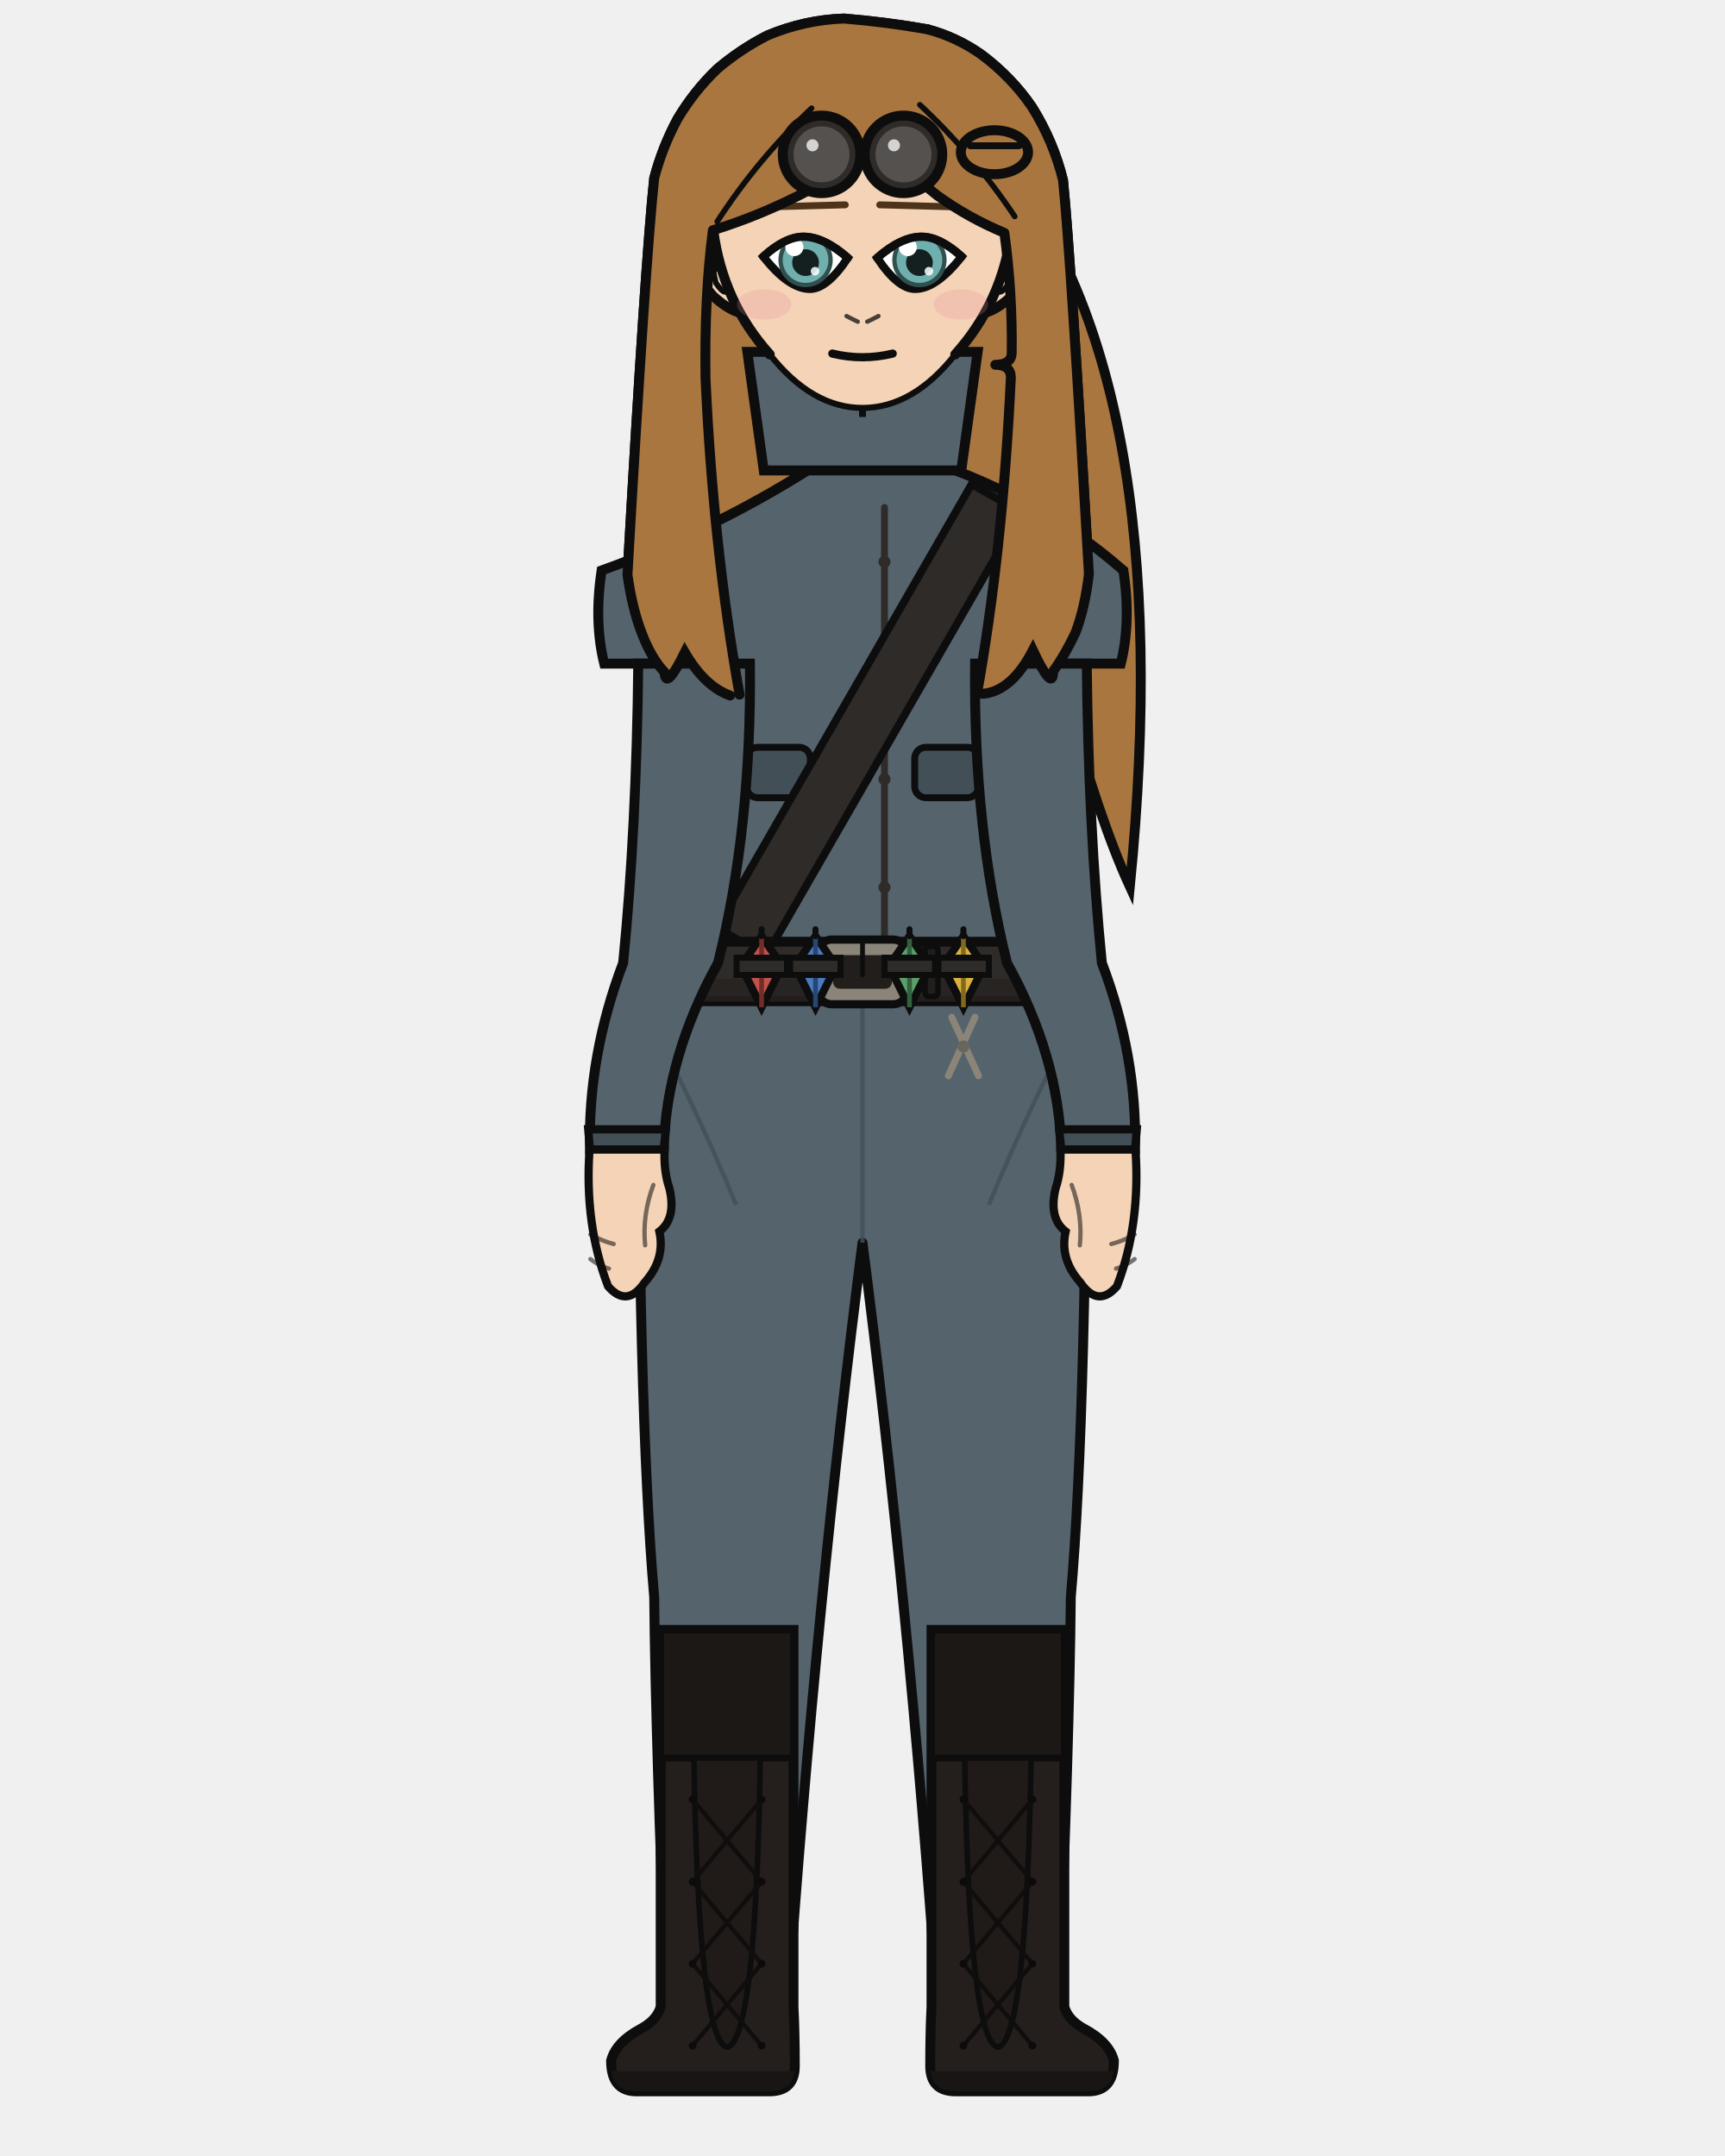
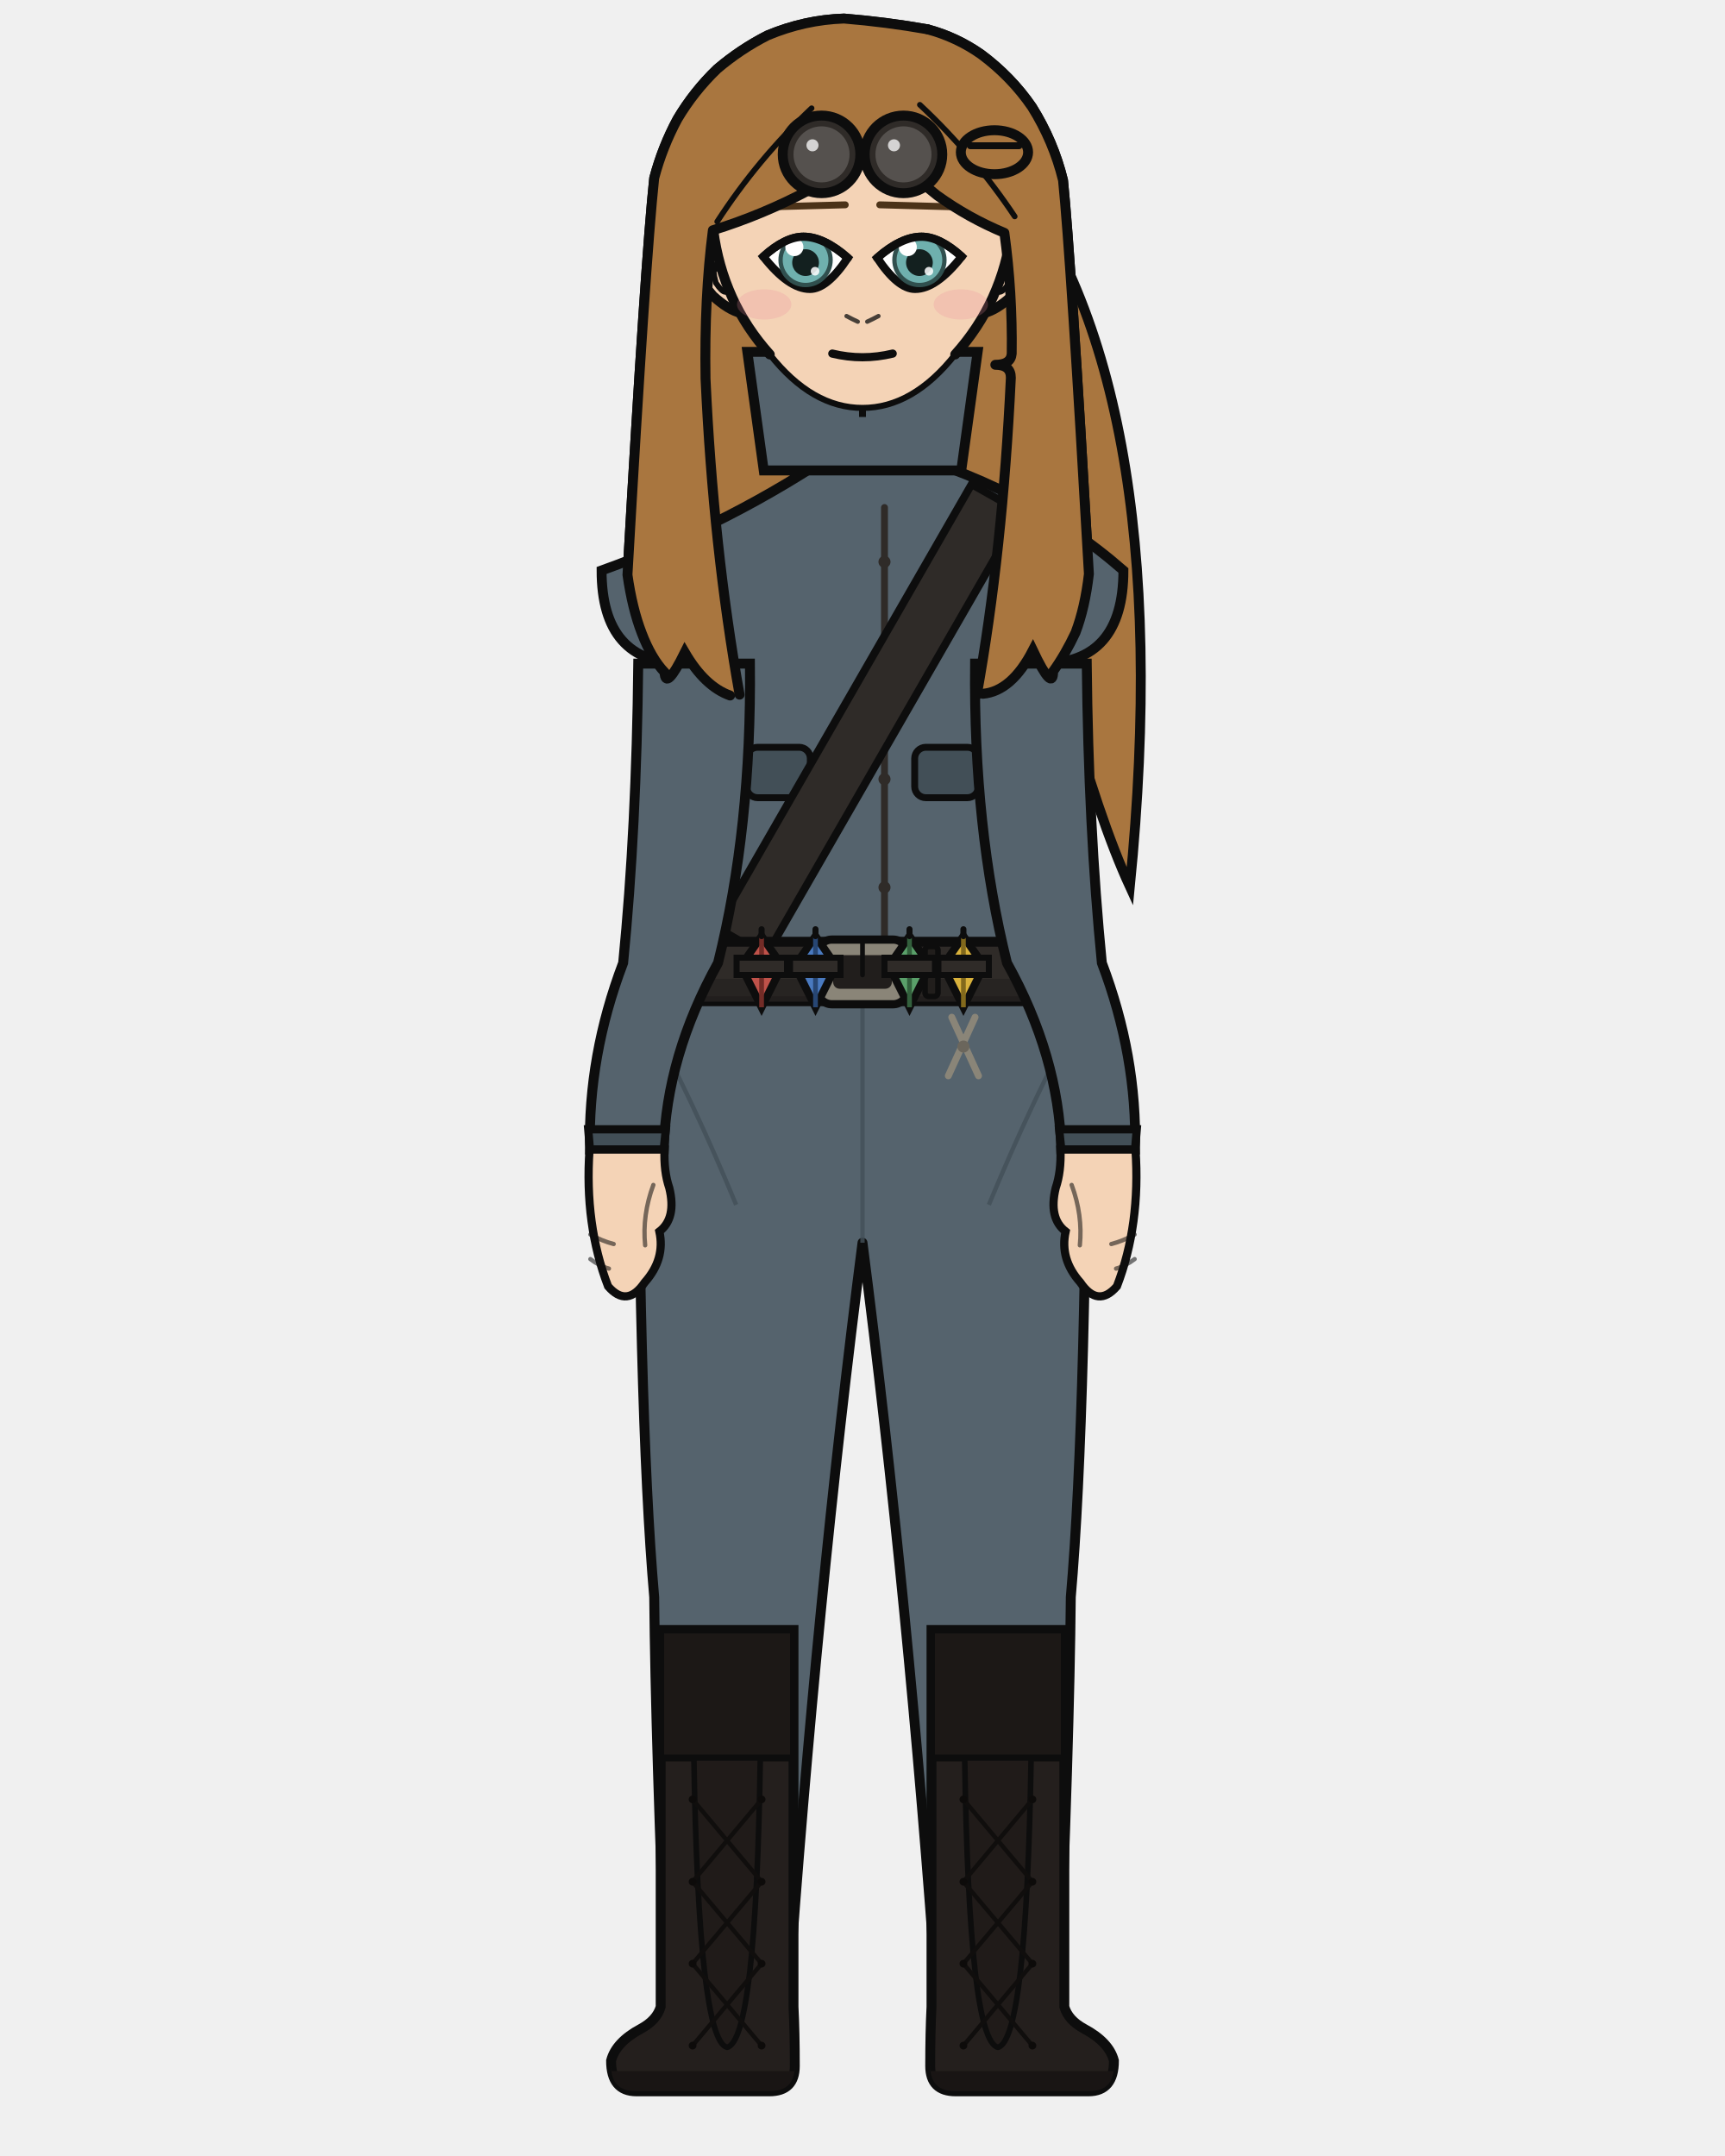
<svg xmlns="http://www.w3.org/2000/svg" width="400" height="500" viewBox="0 0 400 500">
  <defs>
    <clipPath id="hair-front">
      <path d="M 171.5 161.1 Q 165.4 127.0 163.6 87.8 Q 163.3 68.9 165.3 53.4 Q 176.9 49.8 187.6 44.1 Q 196.7 38.5 204.0 30.3 Q 209.3 39.1 217.3 45.3 Q 224.5 50.5 232.9 54.0 Q 234.8 67.9 234.6 82.0 Q 234.4 84.6 230.8 84.6 Q 234.4 84.6 234.4 87.6 Q 232.5 127.8 226.5 161.2 Q 227.2 161.1 227.9 160.9 Q 234.6 160.3 239.5 150.8 Q 244.2 160.7 244.2 155.7 Q 247.0 151.8 249.4 146.7 Q 251.6 140.9 252.5 133.1 Q 248.3 59.6 246.5 41.8 Q 244.3 32.8 239.3 24.8 Q 234.5 17.8 227.5 12.6 Q 221.8 8.6 215.1 6.8 Q 205.5 5.1 195.7 4.3 Q 186.6 4.6 178.0 8.2 Q 171.7 11.4 166.3 16.0 Q 160.9 21.2 157.1 27.6 Q 153.6 34.1 151.7 41.3 Q 149.7 60.0 145.5 133.3 Q 146.6 141.1 148.8 146.8 Q 151.0 152.6 154.1 155.9 Q 154.3 160.4 158.8 151.3 Q 163.4 159.2 169.3 161.3 Q 170.4 161.2 171.5 161.1 Z" />
    </clipPath>
  </defs>
  <path d="M 230.6 35.3 Q 273.8 86.4 262.0 205.6 Q 247.9 175.0 229.0 86.4 Z" fill="#a9763f" stroke="#0d0d0d" stroke-width="2.3" />
  <path d="M 169.3 161.3 Q 163.4 159.2 158.8 151.3 Q 154.3 160.4 154.1 155.9 Q 151.0 152.6 148.8 146.8 Q 146.6 141.1 145.5 133.3 Q 149.7 60.0 151.7 41.3 Q 153.6 34.1 157.1 27.6 Q 160.9 21.2 166.3 16.0 Q 171.7 11.4 178.0 8.2 Q 186.6 4.6 195.7 4.3 Q 205.5 5.1 215.1 6.8 Q 221.8 8.6 227.5 12.6 Q 234.5 17.8 239.3 24.8 Q 244.3 32.8 246.5 41.8 Q 248.3 59.6 252.5 133.1 Q 251.6 140.9 249.4 146.7 Q 247.0 151.8 244.2 155.7 Q 244.2 160.7 239.5 150.8 Q 234.6 160.3 227.9 160.9 Q 198.6 167.6 169.3 161.3 Z" fill="#a9763f" />
  <path d="M 169.3 161.3 Q 163.4 159.2 158.8 151.3 Q 154.3 160.4 154.1 155.9 Q 151.0 152.6 148.8 146.8 Q 146.6 141.1 145.5 133.3 Q 149.7 60.0 151.7 41.3 Q 153.6 34.1 157.1 27.6 Q 160.9 21.2 166.3 16.0 Q 171.7 11.4 178.0 8.2 Q 186.6 4.6 195.7 4.3 Q 205.5 5.1 215.1 6.8 Q 221.8 8.6 227.5 12.6 Q 234.5 17.8 239.3 24.8 Q 244.3 32.8 246.5 41.8 Q 248.3 59.6 252.5 133.1 Q 251.6 140.9 249.4 146.7 Q 247.0 151.8 244.2 155.7 Q 244.2 160.7 239.5 150.8 Q 234.6 160.3 227.9 160.9 Q 198.6 167.6 169.3 161.3 Z" fill="none" stroke="#0d0d0d" stroke-width="2.3" stroke-linecap="round" stroke-linejoin="round" />
  <rect x="184.3" y="86.7" width="31.4" height="34.1" rx="11.0" fill="#f4d3b6" />
  <line x1="184.3" y1="86.7" x2="184.3" y2="120.9" stroke="#0d0d0d" stroke-width="2.3" />
  <line x1="215.7" y1="86.7" x2="215.7" y2="120.9" stroke="#0d0d0d" stroke-width="2.3" />
  <path d="M 147.9 225.3 L 252.1 225.3 Q 252.1 326.9 248.3 370.4 Q 248.0 403.7 245.4 465.4 L 217.4 465.4 Q 210.6 370.4 200.0 288.2 Q 189.4 370.4 182.6 465.4 L 154.6 465.4 Q 152.0 403.7 151.7 370.4 Q 147.9 326.9 147.9 225.3 Z" fill="#55636d" stroke="#0d0d0d" stroke-width="2.3" stroke-linejoin="round" />
  <line x1="200.0" y1="232.9" x2="200.0" y2="288.2" stroke="#424f57" stroke-width="1.0" opacity="0.8" />
  <path d="M 149.9 235.4 Q 160.3 254.3 170.7 279.4" fill="none" stroke="#424f57" stroke-width="1.0" opacity="0.8" />
  <path d="M 250.1 235.4 Q 239.7 254.3 229.3 279.4" fill="none" stroke="#424f57" stroke-width="1.0" opacity="0.8" />
  <path d="M 184.0 378.0 L 184.0 465.4 Q 184.3 471.3 184.3 479.1 Q 184.3 485.0 178.4 485.0 L 147.6 485.0 Q 141.7 485.0 141.7 477.9 Q 142.8 473.6 148.6 470.5 Q 152.3 468.5 153.2 465.4 L 153.2 378.0 Z" fill="#241f1d" stroke="#0d0d0d" stroke-width="2.3" />
  <path d="M 184.3 480.3 L 141.7 480.3 L 141.7 479.1 Q 141.7 485.0 147.6 485.0 L 178.4 485.0 Q 184.3 485.0 184.3 479.1 Z" fill="#191514" />
  <rect x="153.2" y="378.0" width="30.8" height="29.7" fill="#1c1816" stroke="#0d0d0d" stroke-width="1.6" />
  <path d="M 160.9 407.7 L 176.3 407.7 Q 175.3 473.2 168.6 474.8 Q 162.0 473.2 160.9 407.7 Z" fill="#201b19" stroke="#0d0d0d" stroke-width="1.3" />
  <line x1="176.6" y1="417.3" x2="160.6" y2="436.4" stroke="#100e0d" stroke-width="1.0" stroke-linecap="round" />
  <line x1="160.6" y1="417.3" x2="176.6" y2="436.4" stroke="#100e0d" stroke-width="1.0" stroke-linecap="round" />
  <line x1="176.6" y1="436.4" x2="160.6" y2="455.4" stroke="#100e0d" stroke-width="1.0" stroke-linecap="round" />
  <line x1="160.6" y1="436.4" x2="176.6" y2="455.4" stroke="#100e0d" stroke-width="1.0" stroke-linecap="round" />
  <line x1="176.6" y1="455.4" x2="160.6" y2="474.4" stroke="#100e0d" stroke-width="1.0" stroke-linecap="round" />
  <line x1="160.6" y1="455.4" x2="176.6" y2="474.4" stroke="#100e0d" stroke-width="1.0" stroke-linecap="round" />
  <circle cx="160.6" cy="417.3" r="0.9" fill="#0d0b0a" />
  <circle cx="176.6" cy="417.3" r="0.9" fill="#0d0b0a" />
  <circle cx="160.6" cy="436.4" r="0.9" fill="#0d0b0a" />
  <circle cx="176.6" cy="436.4" r="0.9" fill="#0d0b0a" />
  <circle cx="160.6" cy="455.4" r="0.9" fill="#0d0b0a" />
  <circle cx="176.6" cy="455.4" r="0.9" fill="#0d0b0a" />
  <circle cx="160.6" cy="474.4" r="0.9" fill="#0d0b0a" />
  <circle cx="176.6" cy="474.4" r="0.9" fill="#0d0b0a" />
  <path d="M 216.0 378.0 L 216.0 465.4 Q 215.7 471.3 215.7 479.1 Q 215.7 485.0 221.6 485.0 L 252.4 485.0 Q 258.3 485.0 258.3 477.9 Q 257.2 473.6 251.4 470.5 Q 247.7 468.5 246.8 465.4 L 246.8 378.0 Z" fill="#241f1d" stroke="#0d0d0d" stroke-width="2.3" />
  <path d="M 215.7 480.3 L 258.3 480.3 L 258.3 479.1 Q 258.3 485.0 252.4 485.0 L 221.6 485.0 Q 215.7 485.0 215.7 479.1 Z" fill="#191514" />
  <rect x="216.0" y="378.0" width="30.8" height="29.7" fill="#1c1816" stroke="#0d0d0d" stroke-width="1.6" />
  <path d="M 223.7 407.7 L 239.1 407.7 Q 238.0 473.2 231.4 474.8 Q 224.7 473.2 223.7 407.7 Z" fill="#201b19" stroke="#0d0d0d" stroke-width="1.3" />
  <line x1="239.4" y1="417.3" x2="223.4" y2="436.4" stroke="#100e0d" stroke-width="1.0" stroke-linecap="round" />
  <line x1="223.4" y1="417.3" x2="239.4" y2="436.4" stroke="#100e0d" stroke-width="1.0" stroke-linecap="round" />
  <line x1="239.4" y1="436.4" x2="223.4" y2="455.4" stroke="#100e0d" stroke-width="1.0" stroke-linecap="round" />
  <line x1="223.4" y1="436.4" x2="239.4" y2="455.4" stroke="#100e0d" stroke-width="1.0" stroke-linecap="round" />
  <line x1="239.4" y1="455.4" x2="223.4" y2="474.4" stroke="#100e0d" stroke-width="1.0" stroke-linecap="round" />
  <line x1="223.4" y1="455.4" x2="239.4" y2="474.4" stroke="#100e0d" stroke-width="1.0" stroke-linecap="round" />
  <circle cx="223.4" cy="417.3" r="0.9" fill="#0d0b0a" />
  <circle cx="239.4" cy="417.3" r="0.9" fill="#0d0b0a" />
  <circle cx="223.4" cy="436.4" r="0.9" fill="#0d0b0a" />
  <circle cx="239.4" cy="436.4" r="0.9" fill="#0d0b0a" />
  <circle cx="223.4" cy="455.4" r="0.9" fill="#0d0b0a" />
  <circle cx="239.4" cy="455.4" r="0.9" fill="#0d0b0a" />
  <circle cx="223.4" cy="474.4" r="0.9" fill="#0d0b0a" />
  <circle cx="239.4" cy="474.4" r="0.9" fill="#0d0b0a" />
-   <path d="M 195.6 103.6 Q 169.8 121.4 139.5 132.3 Q 137.7 144.2 140.1 153.9 L 158.5 153.9 Q 158.5 192.0 161.0 223.3 Q 160.6 224.4 160.6 225.3 L 239.4 225.3 Q 239.4 224.4 239.0 223.3 Q 241.5 192.0 241.5 153.9 L 259.9 153.9 Q 262.3 144.2 260.5 132.3 Q 237.5 112.2 204.4 103.6 L 200.0 108.0 Z" fill="#55636d" stroke="#0d0d0d" stroke-width="2.3" />
+   <path d="M 195.6 103.6 Q 169.8 121.4 139.5 132.3 Q 139.5 153.9 158.5 153.9 Q 158.5 192.0 161.0 223.3 Q 160.6 224.4 160.6 225.3 L 239.4 225.3 Q 239.4 224.4 239.0 223.3 Q 241.5 192.0 241.5 153.9 Q 260.5 153.9 260.5 132.3 Q 237.5 112.2 204.4 103.6 L 200.0 108.0 Z" fill="#55636d" stroke="#0d0d0d" stroke-width="2.3" />
  <path d="M 205.1 117.7 L 205.1 218.4" fill="none" stroke="#2f2b28" stroke-width="1.6" stroke-linecap="round" />
  <circle cx="205.1" cy="130.3" r="1.4" fill="#2f2b28" />
  <circle cx="205.1" cy="155.5" r="1.4" fill="#2f2b28" />
  <circle cx="205.1" cy="180.7" r="1.4" fill="#2f2b28" />
  <circle cx="205.1" cy="205.8" r="1.4" fill="#2f2b28" />
  <rect x="173.1" y="173.3" width="14.8" height="11.7" rx="2.6" fill="#424f57" stroke="#0d0d0d" stroke-width="1.6" />
  <rect x="212.1" y="173.3" width="14.8" height="11.7" rx="2.6" fill="#424f57" stroke="#0d0d0d" stroke-width="1.6" />
  <path d="M 225.3 112.3 L 166.2 215.1 L 177.6 221.7 L 236.8 118.8 Z" fill="#2f2b28" stroke="#0d0d0d" stroke-width="1.8" />
  <rect x="159.8" y="218.4" width="80.3" height="13.8" rx="2.5" fill="#2f2b28" stroke="#0d0d0d" stroke-width="2.3" />
  <rect x="159.8" y="227.0" width="80.3" height="5.3" rx="2.5" fill="#262220" opacity="0.8" />
  <rect x="189.6" y="217.9" width="20.8" height="15.0" rx="3.3" fill="#8a8578" stroke="#0d0d0d" stroke-width="1.9" />
  <rect x="193.2" y="221.5" width="13.6" height="7.8" rx="1.5" fill="#211e1c" />
  <line x1="200.0" y1="217.9" x2="200.0" y2="226.1" stroke="#0d0d0d" stroke-width="1.1" stroke-linecap="round" />
  <rect x="214.5" y="219.5" width="3.0" height="11.6" rx="0.9" fill="#211e1c" stroke="#0d0d0d" stroke-width="1.3" />
  <path d="M 176.6 217.1 L 181.4 224.0 L 176.6 233.6 L 171.8 224.0 Z" fill="#c0524a" stroke="#0d0d0d" stroke-width="1.8" />
  <line x1="176.6" y1="217.1" x2="176.6" y2="233.6" stroke="#732c27" stroke-width="1.1" />
  <line x1="176.6" y1="215.5" x2="176.6" y2="217.1" stroke="#0d0d0d" stroke-width="1.4" stroke-linecap="round" />
  <rect x="170.8" y="222.1" width="11.7" height="4.0" fill="#2f2b28" stroke="#0d0d0d" stroke-width="1.4" />
  <path d="M 189.1 217.1 L 193.9 224.0 L 189.1 233.6 L 184.3 224.0 Z" fill="#4a7ac0" stroke="#0d0d0d" stroke-width="1.8" />
  <line x1="189.1" y1="217.1" x2="189.1" y2="233.6" stroke="#274673" stroke-width="1.1" />
  <line x1="189.1" y1="215.5" x2="189.1" y2="217.1" stroke="#0d0d0d" stroke-width="1.4" stroke-linecap="round" />
  <rect x="183.2" y="222.1" width="11.7" height="4.0" fill="#2f2b28" stroke="#0d0d0d" stroke-width="1.4" />
  <path d="M 210.9 217.1 L 215.7 224.0 L 210.9 233.6 L 206.1 224.0 Z" fill="#5aa06a" stroke="#0d0d0d" stroke-width="1.8" />
  <line x1="210.9" y1="217.1" x2="210.9" y2="233.6" stroke="#33603d" stroke-width="1.1" />
  <line x1="210.9" y1="215.5" x2="210.9" y2="217.1" stroke="#0d0d0d" stroke-width="1.4" stroke-linecap="round" />
  <rect x="205.1" y="222.1" width="11.7" height="4.0" fill="#2f2b28" stroke="#0d0d0d" stroke-width="1.4" />
  <path d="M 223.4 217.1 L 228.2 224.0 L 223.4 233.6 L 218.6 224.0 Z" fill="#d9b23c" stroke="#0d0d0d" stroke-width="1.8" />
  <line x1="223.4" y1="217.1" x2="223.4" y2="233.6" stroke="#82691c" stroke-width="1.1" />
  <line x1="223.4" y1="215.5" x2="223.4" y2="217.1" stroke="#0d0d0d" stroke-width="1.4" stroke-linecap="round" />
  <rect x="217.6" y="222.1" width="11.7" height="4.0" fill="#2f2b28" stroke="#0d0d0d" stroke-width="1.4" />
  <line x1="220.7" y1="235.9" x2="226.9" y2="249.5" stroke="#8a8578" stroke-width="1.6" stroke-linecap="round" />
  <line x1="226.1" y1="235.9" x2="219.9" y2="249.5" stroke="#8a8578" stroke-width="1.6" stroke-linecap="round" />
  <circle cx="223.4" cy="242.7" r="1.4" fill="#6b665c" />
  <path d="M 173.9 153.9 L 148.0 153.9 Q 147.6 192.0 144.5 223.3 Q 136.3 244.9 136.8 266.6 L 153.9 266.6 Q 154.5 244.9 166.5 223.3 Q 174.3 192.0 173.9 153.9 Z" fill="#55636d" stroke="#0d0d0d" stroke-width="2.3" />
  <path d="M 136.4 261.9 L 154.4 261.9 L 153.9 266.6 L 136.8 266.6 Z" fill="#424f57" stroke="#0d0d0d" stroke-width="1.9" />
  <path d="M 136.7 266.6 Q 135.5 284.0 141.0 298.3 Q 145.4 303.4 149.5 297.4 Q 154.3 292.0 152.9 285.6 Q 156.9 282.5 155.2 275.5 Q 153.9 271.7 154.1 266.6 Z" fill="#f4d3b6" stroke="#0d0d0d" stroke-width="1.9" />
  <path d="M 151.5 274.8 Q 148.9 281.8 149.6 288.8" fill="none" stroke="#0d0d0d" stroke-width="1.0" opacity="0.55" stroke-linecap="round" />
  <path d="M 136.9 286.3 Q 139.6 287.8 142.3 288.5" fill="none" stroke="#0d0d0d" stroke-width="1.0" opacity="0.55" stroke-linecap="round" />
  <path d="M 136.9 292.0 Q 139.0 293.6 141.2 294.2" fill="none" stroke="#0d0d0d" stroke-width="1.0" opacity="0.55" stroke-linecap="round" />
  <path d="M 226.1 153.9 L 252.0 153.9 Q 252.4 192.0 255.5 223.3 Q 263.7 244.9 263.2 266.6 L 246.1 266.6 Q 245.5 244.9 233.5 223.3 Q 225.7 192.0 226.1 153.9 Z" fill="#55636d" stroke="#0d0d0d" stroke-width="2.3" />
  <path d="M 245.6 261.9 L 263.6 261.9 L 263.2 266.6 L 246.1 266.6 Z" fill="#424f57" stroke="#0d0d0d" stroke-width="1.9" />
  <path d="M 263.3 266.6 Q 264.5 284.0 259.0 298.3 Q 254.6 303.4 250.5 297.4 Q 245.7 292.0 247.1 285.6 Q 243.1 282.5 244.8 275.5 Q 246.1 271.7 245.9 266.6 Z" fill="#f4d3b6" stroke="#0d0d0d" stroke-width="1.9" />
  <path d="M 248.5 274.8 Q 251.1 281.8 250.4 288.8" fill="none" stroke="#0d0d0d" stroke-width="1.0" opacity="0.55" stroke-linecap="round" />
  <path d="M 263.1 286.3 Q 260.4 287.8 257.7 288.5" fill="none" stroke="#0d0d0d" stroke-width="1.0" opacity="0.55" stroke-linecap="round" />
  <path d="M 263.1 292.0 Q 261.0 293.6 258.8 294.2" fill="none" stroke="#0d0d0d" stroke-width="1.0" opacity="0.55" stroke-linecap="round" />
  <path d="M 173.3 81.6 L 226.7 81.6 L 222.9 109.1 L 177.1 109.1 Z" fill="#55636d" stroke="#0d0d0d" stroke-width="2.3" />
  <path d="M 200.0 81.6 L 200.0 96.7" fill="none" stroke="#0d0d0d" stroke-width="1.6" />
  <path d="M 165.6 54.5 Q 163.3 54.7 162.0 57.0 Q 161.0 59.5 162.0 63.6 Q 163.4 66.5 165.3 68.6 Q 168.9 71.9 171.8 72.6 Z" fill="#f4d3b6" />
  <path d="M 165.6 54.5 Q 163.3 54.7 162.0 57.0 Q 161.0 59.5 162.0 63.6 Q 163.4 66.5 165.3 68.6 Q 168.9 71.9 171.8 72.6" fill="none" stroke="#0d0d0d" stroke-width="2.3" stroke-linecap="round" />
  <path d="M 163.1 61.8 Q 162.5 59.8 162.8 59.1 Q 163.2 58.7 164.0 59.2 Q 164.9 60.6 165.9 62.3 Q 165.1 62.3 166.0 65.6 Q 167.4 67.7 168.2 67.7" fill="none" stroke="#0d0d0d" stroke-width="1.3" stroke-linecap="round" />
  <path d="M 234.4 54.5 Q 236.7 54.7 238.0 57.0 Q 239.0 59.5 238.0 63.6 Q 236.6 66.5 234.7 68.6 Q 231.1 71.9 228.2 72.6 Z" fill="#f4d3b6" />
  <path d="M 234.4 54.5 Q 236.7 54.7 238.0 57.0 Q 239.0 59.5 238.0 63.6 Q 236.6 66.5 234.7 68.6 Q 231.1 71.9 228.2 72.6" fill="none" stroke="#0d0d0d" stroke-width="2.3" stroke-linecap="round" />
  <path d="M 236.9 61.8 Q 237.5 59.8 237.2 59.1 Q 236.8 58.7 236.0 59.2 Q 235.1 60.6 234.1 62.3 Q 234.9 62.3 234.0 65.6 Q 232.6 67.7 231.8 67.7" fill="none" stroke="#0d0d0d" stroke-width="1.3" stroke-linecap="round" />
  <path d="M 200.0 14.1 Q 214.6 14.1 225.0 25.6 Q 235.3 37.1 234.6 53.4 Q 232.4 70.1 221.5 82.2 Q 211.7 94.6 200.0 94.6 Q 188.3 94.6 178.5 82.2 Q 167.6 70.1 165.4 53.4 Q 164.7 37.1 175.0 25.6 Q 185.4 14.1 200.0 14.1 Z" fill="#f4d3b6" />
  <path d="M 178.5 82.2 Q 167.6 70.1 165.4 53.4 Q 164.7 37.1 175.0 25.6 Q 185.4 14.1 200.0 14.1 Q 214.6 14.1 225.0 25.6 Q 235.3 37.1 234.6 53.4 Q 232.4 70.1 221.5 82.2" fill="none" stroke="#0d0d0d" stroke-width="2.3" stroke-linecap="round" />
  <path d="M 221.5 82.2 Q 211.7 94.6 200.0 94.6 Q 188.3 94.6 178.5 82.2" fill="none" stroke="#0d0d0d" stroke-width="1.4" stroke-linecap="round" />
  <line x1="196.0" y1="47.5" x2="177.7" y2="48.0" stroke="#4c3319" stroke-width="1.6" stroke-linecap="round" />
  <defs>
    <clipPath id="eye-l">
      <path d="M 196.6 59.8 Q 191.0 54.9 186.3 54.9 Q 182.1 54.9 177.0 59.5 Q 182.9 67.0 187.8 67.0 Q 191.8 67.0 196.6 59.8 Z" />
    </clipPath>
  </defs>
  <path d="M 196.6 59.8 Q 191.0 54.9 186.3 54.9 Q 182.1 54.9 177.0 59.5 Q 182.9 67.0 187.8 67.0 Q 191.8 67.0 196.6 59.8 Z" fill="white" stroke="#0d0d0d" stroke-width="1.9" />
  <g clip-path="url(#eye-l)">
    <circle cx="186.8" cy="60.3" r="6.3" fill="#304f4e" />
    <circle cx="186.8" cy="60.3" r="5.3" fill="#6fb0ae" />
    <circle cx="186.8" cy="60.9" r="3.1" fill="#13201f" />
    <circle cx="184.2" cy="57.3" r="2.1" fill="white" />
    <circle cx="189.0" cy="62.9" r="1.0" fill="white" opacity="0.85" />
  </g>
  <path d="M 196.6 59.8 Q 191.0 54.9 186.3 54.9 Q 182.1 54.9 177.0 59.5" fill="none" stroke="#0d0d0d" stroke-width="1.9" stroke-linecap="round" />
  <line x1="204.0" y1="47.5" x2="222.3" y2="48.0" stroke="#4c3319" stroke-width="1.6" stroke-linecap="round" />
  <defs>
    <clipPath id="eye-r">
      <path d="M 203.4 59.8 Q 209.0 54.9 213.7 54.9 Q 217.9 54.9 223.0 59.5 Q 217.1 67.0 212.2 67.0 Q 208.2 67.0 203.4 59.8 Z" />
    </clipPath>
  </defs>
  <path d="M 203.4 59.8 Q 209.0 54.9 213.7 54.9 Q 217.9 54.9 223.0 59.5 Q 217.1 67.0 212.2 67.0 Q 208.2 67.0 203.4 59.8 Z" fill="white" stroke="#0d0d0d" stroke-width="1.9" />
  <g clip-path="url(#eye-r)">
    <circle cx="213.2" cy="60.3" r="6.3" fill="#304f4e" />
    <circle cx="213.2" cy="60.3" r="5.3" fill="#6fb0ae" />
    <circle cx="213.2" cy="60.9" r="3.1" fill="#13201f" />
    <circle cx="210.5" cy="57.3" r="2.1" fill="white" />
    <circle cx="215.4" cy="62.9" r="1.0" fill="white" opacity="0.85" />
  </g>
  <path d="M 203.4 59.8 Q 209.0 54.9 213.7 54.9 Q 217.9 54.9 223.0 59.5" fill="none" stroke="#0d0d0d" stroke-width="1.9" stroke-linecap="round" />
  <path d="M 196.3 73.3 Q 197.6 74.0 198.9 74.6" fill="none" stroke="#0d0d0d" stroke-width="1.0" opacity="0.75" stroke-linecap="round" />
  <path d="M 203.7 73.3 Q 202.4 74.0 201.1 74.6" fill="none" stroke="#0d0d0d" stroke-width="1.0" opacity="0.75" stroke-linecap="round" />
  <path d="M 193.0 82.0 Q 200.0 83.7 207.0 82.0" fill="none" stroke="#0d0d0d" stroke-width="1.9" stroke-linecap="round" />
  <ellipse cx="177.2" cy="70.6" rx="6.3" ry="3.5" fill="#e8879a" opacity="0.23" />
  <ellipse cx="222.8" cy="70.6" rx="6.3" ry="3.5" fill="#e8879a" opacity="0.23" />
  <path d="M 190.5 33.6 L 160.4 33.6 L 160.4 38.1 L 190.5 38.1 Z" fill="#2f2b28" stroke="#0d0d0d" stroke-width="2.3" />
  <path d="M 209.5 33.6 L 239.6 33.6 L 239.6 38.1 L 209.5 38.1 Z" fill="#2f2b28" stroke="#0d0d0d" stroke-width="2.3" />
  <path d="M 171.5 161.1 Q 165.4 127.0 163.6 87.8 Q 163.3 68.9 165.3 53.4 Q 176.9 49.8 187.6 44.1 Q 196.7 38.5 204.0 30.3 Q 209.3 39.1 217.3 45.3 Q 224.5 50.5 232.9 54.0 Q 234.8 67.9 234.6 82.0 Q 234.4 84.6 230.8 84.6 Q 234.4 84.6 234.4 87.6 Q 232.5 127.8 226.5 161.2 Q 227.2 161.1 227.9 160.9 Q 234.6 160.3 239.5 150.8 Q 244.2 160.7 244.2 155.7 Q 247.0 151.8 249.4 146.7 Q 251.6 140.9 252.5 133.1 Q 248.3 59.6 246.5 41.8 Q 244.3 32.8 239.3 24.8 Q 234.5 17.8 227.5 12.6 Q 221.8 8.6 215.1 6.8 Q 205.5 5.1 195.7 4.3 Q 186.6 4.6 178.0 8.2 Q 171.7 11.4 166.3 16.0 Q 160.9 21.2 157.1 27.6 Q 153.6 34.1 151.7 41.3 Q 149.7 60.0 145.5 133.3 Q 146.6 141.1 148.8 146.8 Q 151.0 152.6 154.1 155.9 Q 154.3 160.4 158.8 151.3 Q 163.4 159.2 169.3 161.3 Q 170.4 161.2 171.5 161.1 Z" fill="#a9763f" />
  <path d="M 171.5 161.1 Q 165.4 127.0 163.6 87.8 Q 163.3 68.9 165.3 53.4 Q 176.9 49.8 187.6 44.1 Q 196.7 38.5 204.0 30.3 Q 209.3 39.1 217.3 45.3 Q 224.5 50.5 232.9 54.0 Q 234.8 67.9 234.6 82.0 Q 234.4 84.6 230.8 84.6 Q 234.4 84.6 234.4 87.6 Q 232.5 127.8 226.5 161.2" fill="none" stroke="#0d0d0d" stroke-width="2.3" stroke-linecap="round" stroke-linejoin="round" />
  <path d="M 227.9 160.9 Q 234.6 160.3 239.5 150.8 Q 244.2 160.7 244.2 155.7 Q 247.0 151.8 249.4 146.7 Q 251.6 140.9 252.5 133.1 Q 248.3 59.6 246.5 41.8 Q 244.3 32.8 239.3 24.8 Q 234.5 17.8 227.5 12.6 Q 221.8 8.6 215.1 6.8" fill="none" stroke="#0d0d0d" stroke-width="2.3" stroke-linecap="round" />
  <path d="M 169.3 161.3 Q 163.4 159.2 158.8 151.3 Q 154.3 160.4 154.1 155.9 Q 151.0 152.6 148.8 146.8 Q 146.6 141.1 145.5 133.3 Q 149.7 60.0 151.7 41.3 Q 153.6 34.1 157.1 27.6 Q 160.9 21.2 166.3 16.0 Q 171.7 11.4 178.0 8.2 Q 186.6 4.6 195.7 4.3 Q 205.5 5.1 215.1 6.8" fill="none" stroke="#0d0d0d" stroke-width="2.3" stroke-linecap="round" />
  <path d="M 188.2 25.1 Q 175.7 36.9 166.3 51.4" fill="none" stroke="#0d0d0d" stroke-width="1.3" stroke-linecap="round" clip-path="url(#hair-front)" />
  <path d="M 213.3 24.3 Q 225.9 36.1 235.3 50.2" fill="none" stroke="#0d0d0d" stroke-width="1.3" stroke-linecap="round" clip-path="url(#hair-front)" />
  <path d="M 134.3 59.8 Q 129.2 98.4 131.8 137.1" fill="none" stroke="#0d0d0d" stroke-width="1.3" stroke-linecap="round" clip-path="url(#hair-front)" />
  <path d="M 265.7 59.8 Q 270.8 98.4 268.2 137.1" fill="none" stroke="#0d0d0d" stroke-width="1.3" stroke-linecap="round" clip-path="url(#hair-front)" />
  <ellipse cx="230.6" cy="35.3" rx="7.8" ry="5.1" fill="#a9763f" stroke="#0d0d0d" stroke-width="2.3" />
  <path d="M 225.0 33.8 L 236.3 33.8" fill="none" stroke="#0d0d0d" stroke-width="1.6" stroke-linecap="round" />
  <path d="M 190.5 35.8 L 209.5 35.8" fill="none" stroke="#2f2b28" stroke-width="4.5" stroke-linecap="round" />
  <circle cx="190.5" cy="35.8" r="9.0" fill="#2f2b28" stroke="#0d0d0d" stroke-width="2.3" />
  <circle cx="190.5" cy="35.8" r="6.5" fill="#55514e" />
  <circle cx="188.4" cy="33.7" r="1.4" fill="white" opacity="0.75" />
  <circle cx="209.5" cy="35.8" r="9.0" fill="#2f2b28" stroke="#0d0d0d" stroke-width="2.3" />
  <circle cx="209.5" cy="35.8" r="6.5" fill="#55514e" />
  <circle cx="207.3" cy="33.7" r="1.4" fill="white" opacity="0.75" />
</svg>
